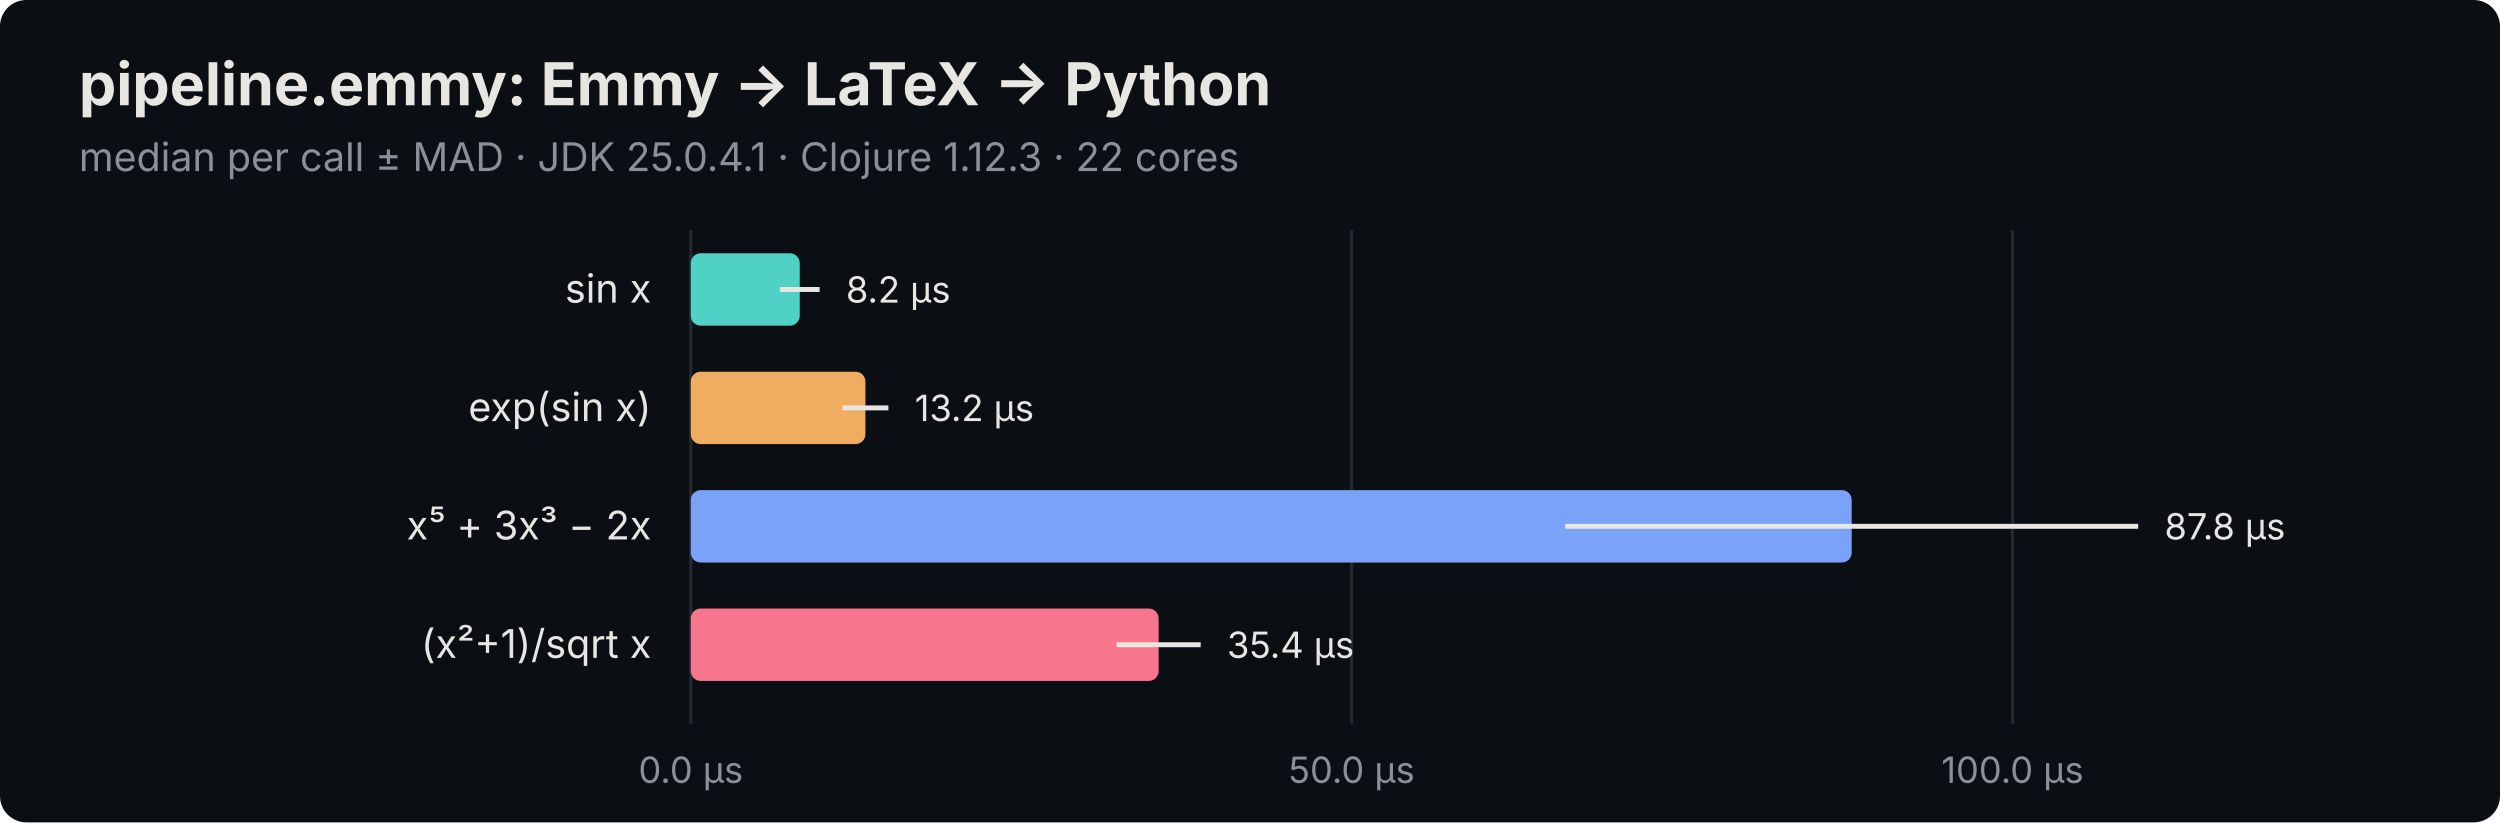
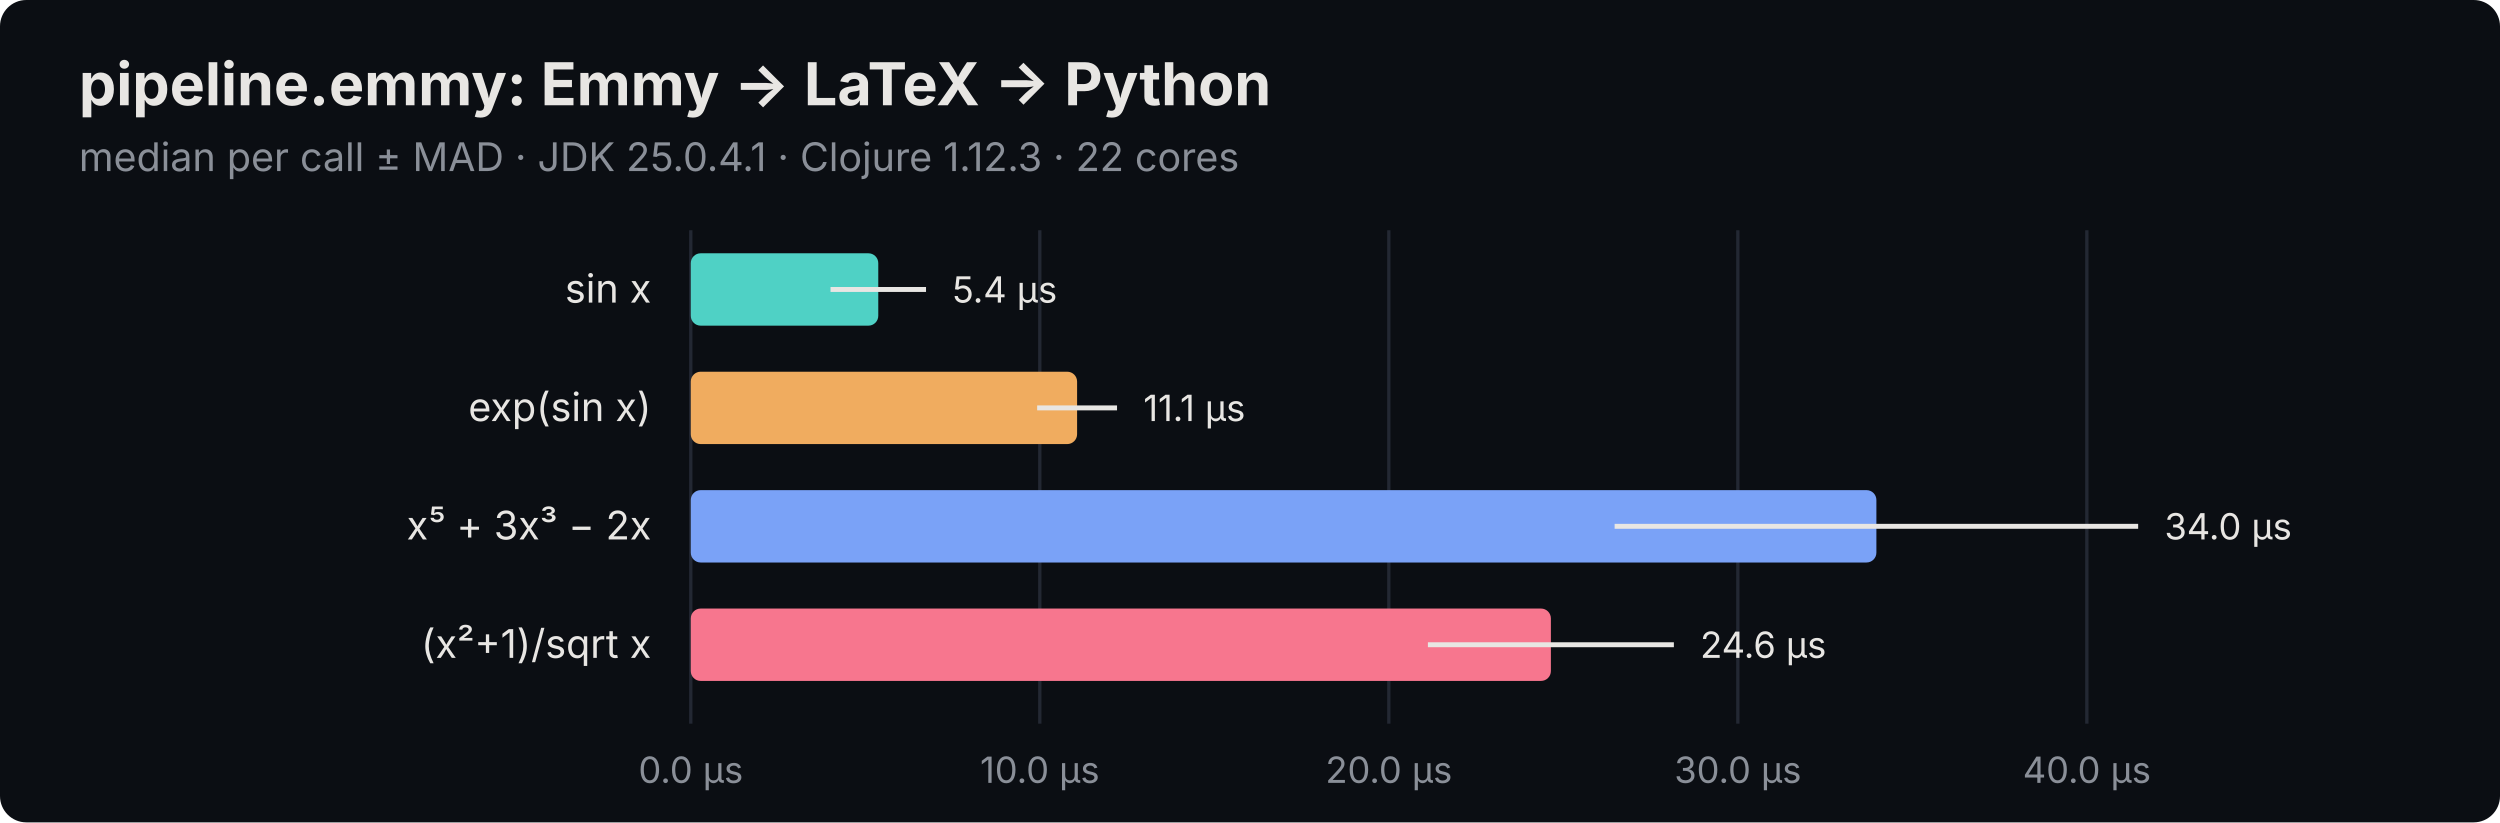
<svg xmlns="http://www.w3.org/2000/svg" font-family="system-ui, -apple-system, Segoe UI, sans-serif" height="250" viewBox="0 0 760 250" width="760">
  <rect fill="#0b0e13" height="250" rx="8" width="760" x="0" y="0" />
  <text fill="#e8e6e3" font-size="18" font-weight="700" x="24" y="32">pipeline.emmy: Emmy → LaTeX → Python</text>
  <text fill="#8a8f98" font-size="12" x="24" y="52">median per call ± MAD · JDK 25.0.4.1 · Clojure 1.12.3 · 22 cores</text>
  <g>
    <line stroke="#232833" x1="210.0" x2="210.0" y1="70" y2="220" />
    <text fill="#8a8f98" font-size="11" text-anchor="middle" x="210.0" y="238">0.0 µs</text>
  </g>
  <g>
-     <line stroke="#232833" x1="410.889" x2="410.889" y1="70" y2="220" />
-     <text fill="#8a8f98" font-size="11" text-anchor="middle" x="410.889" y="238">50.0 µs</text>
+     <line stroke="#232833" x1="316.101" x2="316.101" y1="70" y2="220" />
+     <text fill="#8a8f98" font-size="11" text-anchor="middle" x="316.101" y="238">10.0 µs</text>
  </g>
  <g>
-     <line stroke="#232833" x1="611.779" x2="611.779" y1="70" y2="220" />
-     <text fill="#8a8f98" font-size="11" text-anchor="middle" x="611.779" y="238">100.0 µs</text>
+     <line stroke="#232833" x1="422.202" x2="422.202" y1="70" y2="220" />
+     <text fill="#8a8f98" font-size="11" text-anchor="middle" x="422.202" y="238">20.0 µs</text>
+   </g>
+   <g>
+     <line stroke="#232833" x1="528.302" x2="528.302" y1="70" y2="220" />
+     <text fill="#8a8f98" font-size="11" text-anchor="middle" x="528.302" y="238">30.0 µs</text>
+   </g>
+   <g>
+     <line stroke="#232833" x1="634.403" x2="634.403" y1="70" y2="220" />
+     <text fill="#8a8f98" font-size="11" text-anchor="middle" x="634.403" y="238">40.0 µs</text>
  </g>
  <g>
    <text fill="#e8e6e3" font-size="12" text-anchor="end" x="198" y="92">sin x</text>
-     <rect fill="#4fd1c5" height="22" rx="3" width="33.122" x="210" y="77" />
-     <line stroke="#e8e6e3" stroke-width="1.5" x1="237.079" x2="249.165" y1="88" y2="88" />
-     <text fill="#e8e6e3" font-size="11" x="257.165" y="92">8.2 µs</text>
+     <rect fill="#4fd1c5" height="22" rx="3" width="56.995" x="210" y="77" />
+     <line stroke="#e8e6e3" stroke-width="1.5" x1="252.479" x2="281.511" y1="88" y2="88" />
+     <text fill="#e8e6e3" font-size="11" x="289.511" y="92">5.4 µs</text>
  </g>
  <g>
    <text fill="#e8e6e3" font-size="12" text-anchor="end" x="198" y="128">exp(sin x)</text>
-     <rect fill="#f0ac5f" height="22" rx="3" width="53.082" x="210" y="113" />
-     <line stroke="#e8e6e3" stroke-width="1.5" x1="256.087" x2="270.077" y1="124" y2="124" />
-     <text fill="#e8e6e3" font-size="11" x="278.077" y="128">13.2 µs</text>
+     <rect fill="#f0ac5f" height="22" rx="3" width="117.436" x="210" y="113" />
+     <line stroke="#e8e6e3" stroke-width="1.5" x1="315.294" x2="339.577" y1="124" y2="124" />
+     <text fill="#e8e6e3" font-size="11" x="347.577" y="128">11.1 µs</text>
  </g>
  <g>
    <text fill="#e8e6e3" font-size="12" text-anchor="end" x="198" y="164">x⁵ + 3x³ − 2x</text>
-     <rect fill="#7aa2f7" height="22" rx="3" width="352.916" x="210" y="149" />
-     <line stroke="#e8e6e3" stroke-width="1.5" x1="475.831" x2="650.0" y1="160" y2="160" />
-     <text fill="#e8e6e3" font-size="11" x="658.0" y="164">87.8 µs</text>
+     <rect fill="#7aa2f7" height="22" rx="3" width="360.422" x="210" y="149" />
+     <line stroke="#e8e6e3" stroke-width="1.5" x1="490.844" x2="650.0" y1="160" y2="160" />
+     <text fill="#e8e6e3" font-size="11" x="658.0" y="164">34.0 µs</text>
  </g>
  <g>
    <text fill="#e8e6e3" font-size="12" text-anchor="end" x="198" y="200">(x²+1)/sqrt x</text>
-     <rect fill="#f7768e" height="22" rx="3" width="142.229" x="210" y="185" />
-     <line stroke="#e8e6e3" stroke-width="1.5" x1="339.453" x2="365.004" y1="196" y2="196" />
-     <text fill="#e8e6e3" font-size="11" x="373.004" y="200">35.4 µs</text>
+     <rect fill="#f7768e" height="22" rx="3" width="261.471" x="210" y="185" />
+     <line stroke="#e8e6e3" stroke-width="1.5" x1="434.084" x2="508.858" y1="196" y2="196" />
+     <text fill="#e8e6e3" font-size="11" x="516.858" y="200">24.6 µs</text>
  </g>
</svg>
